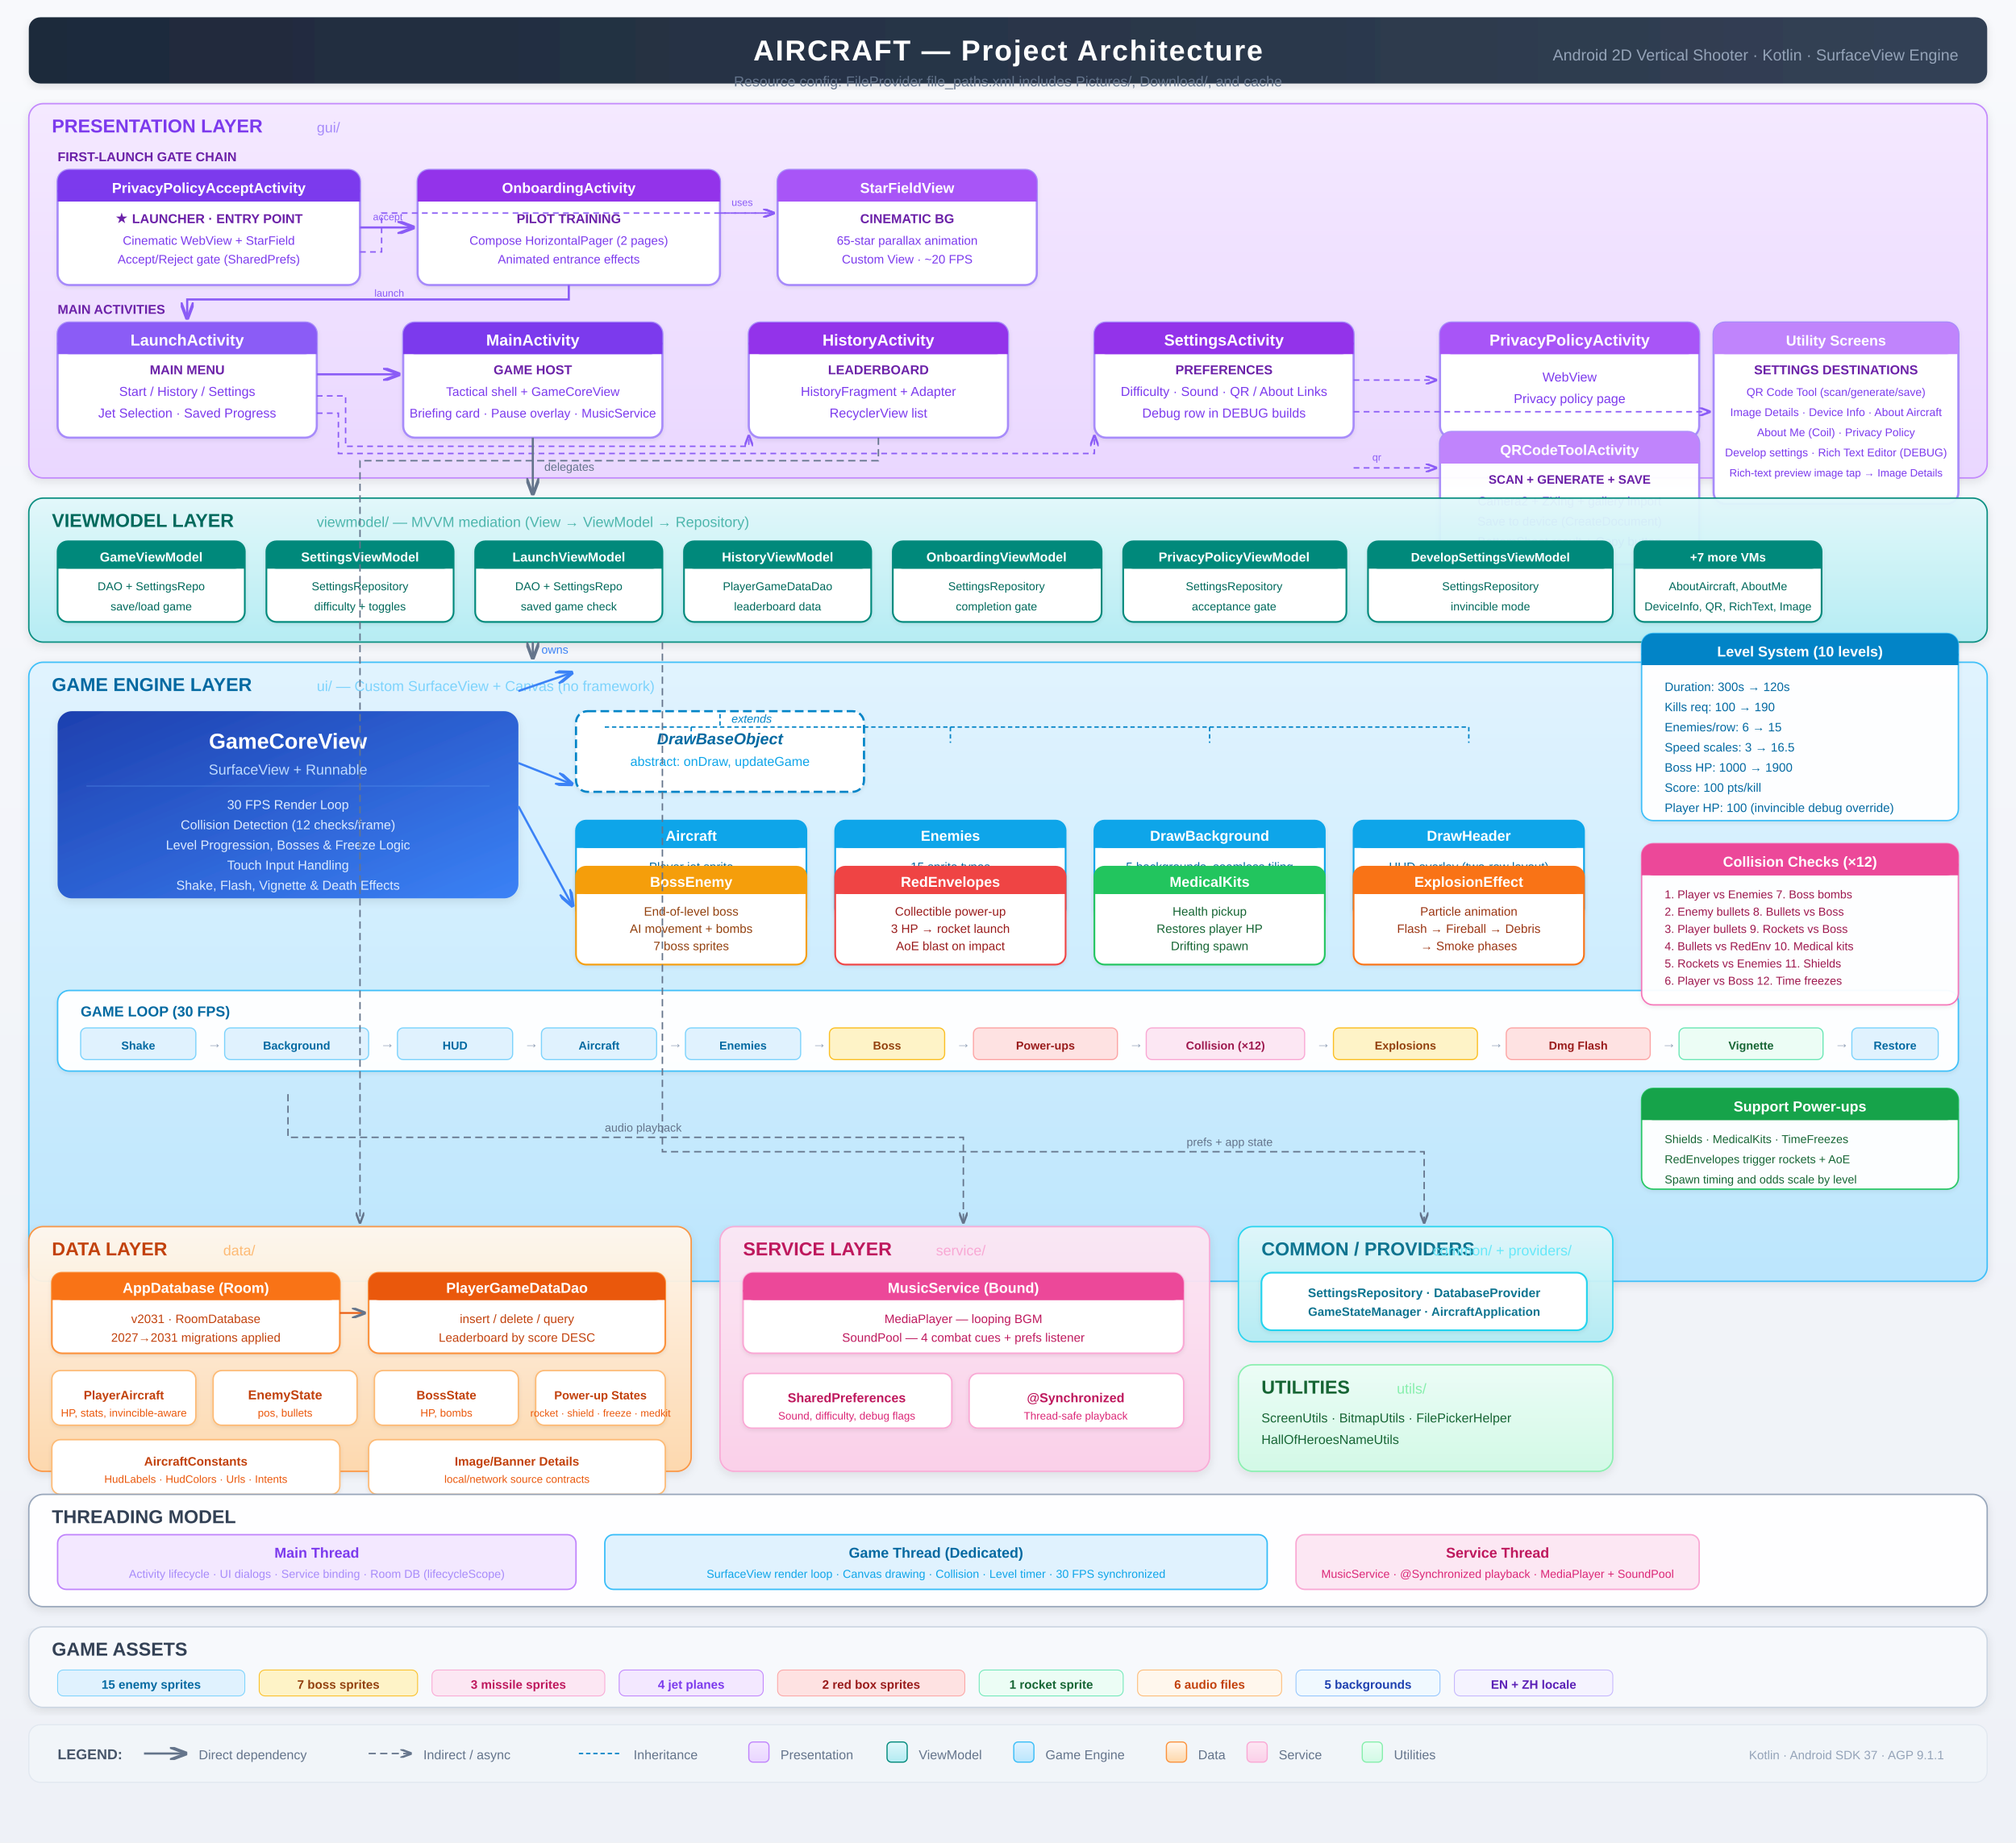
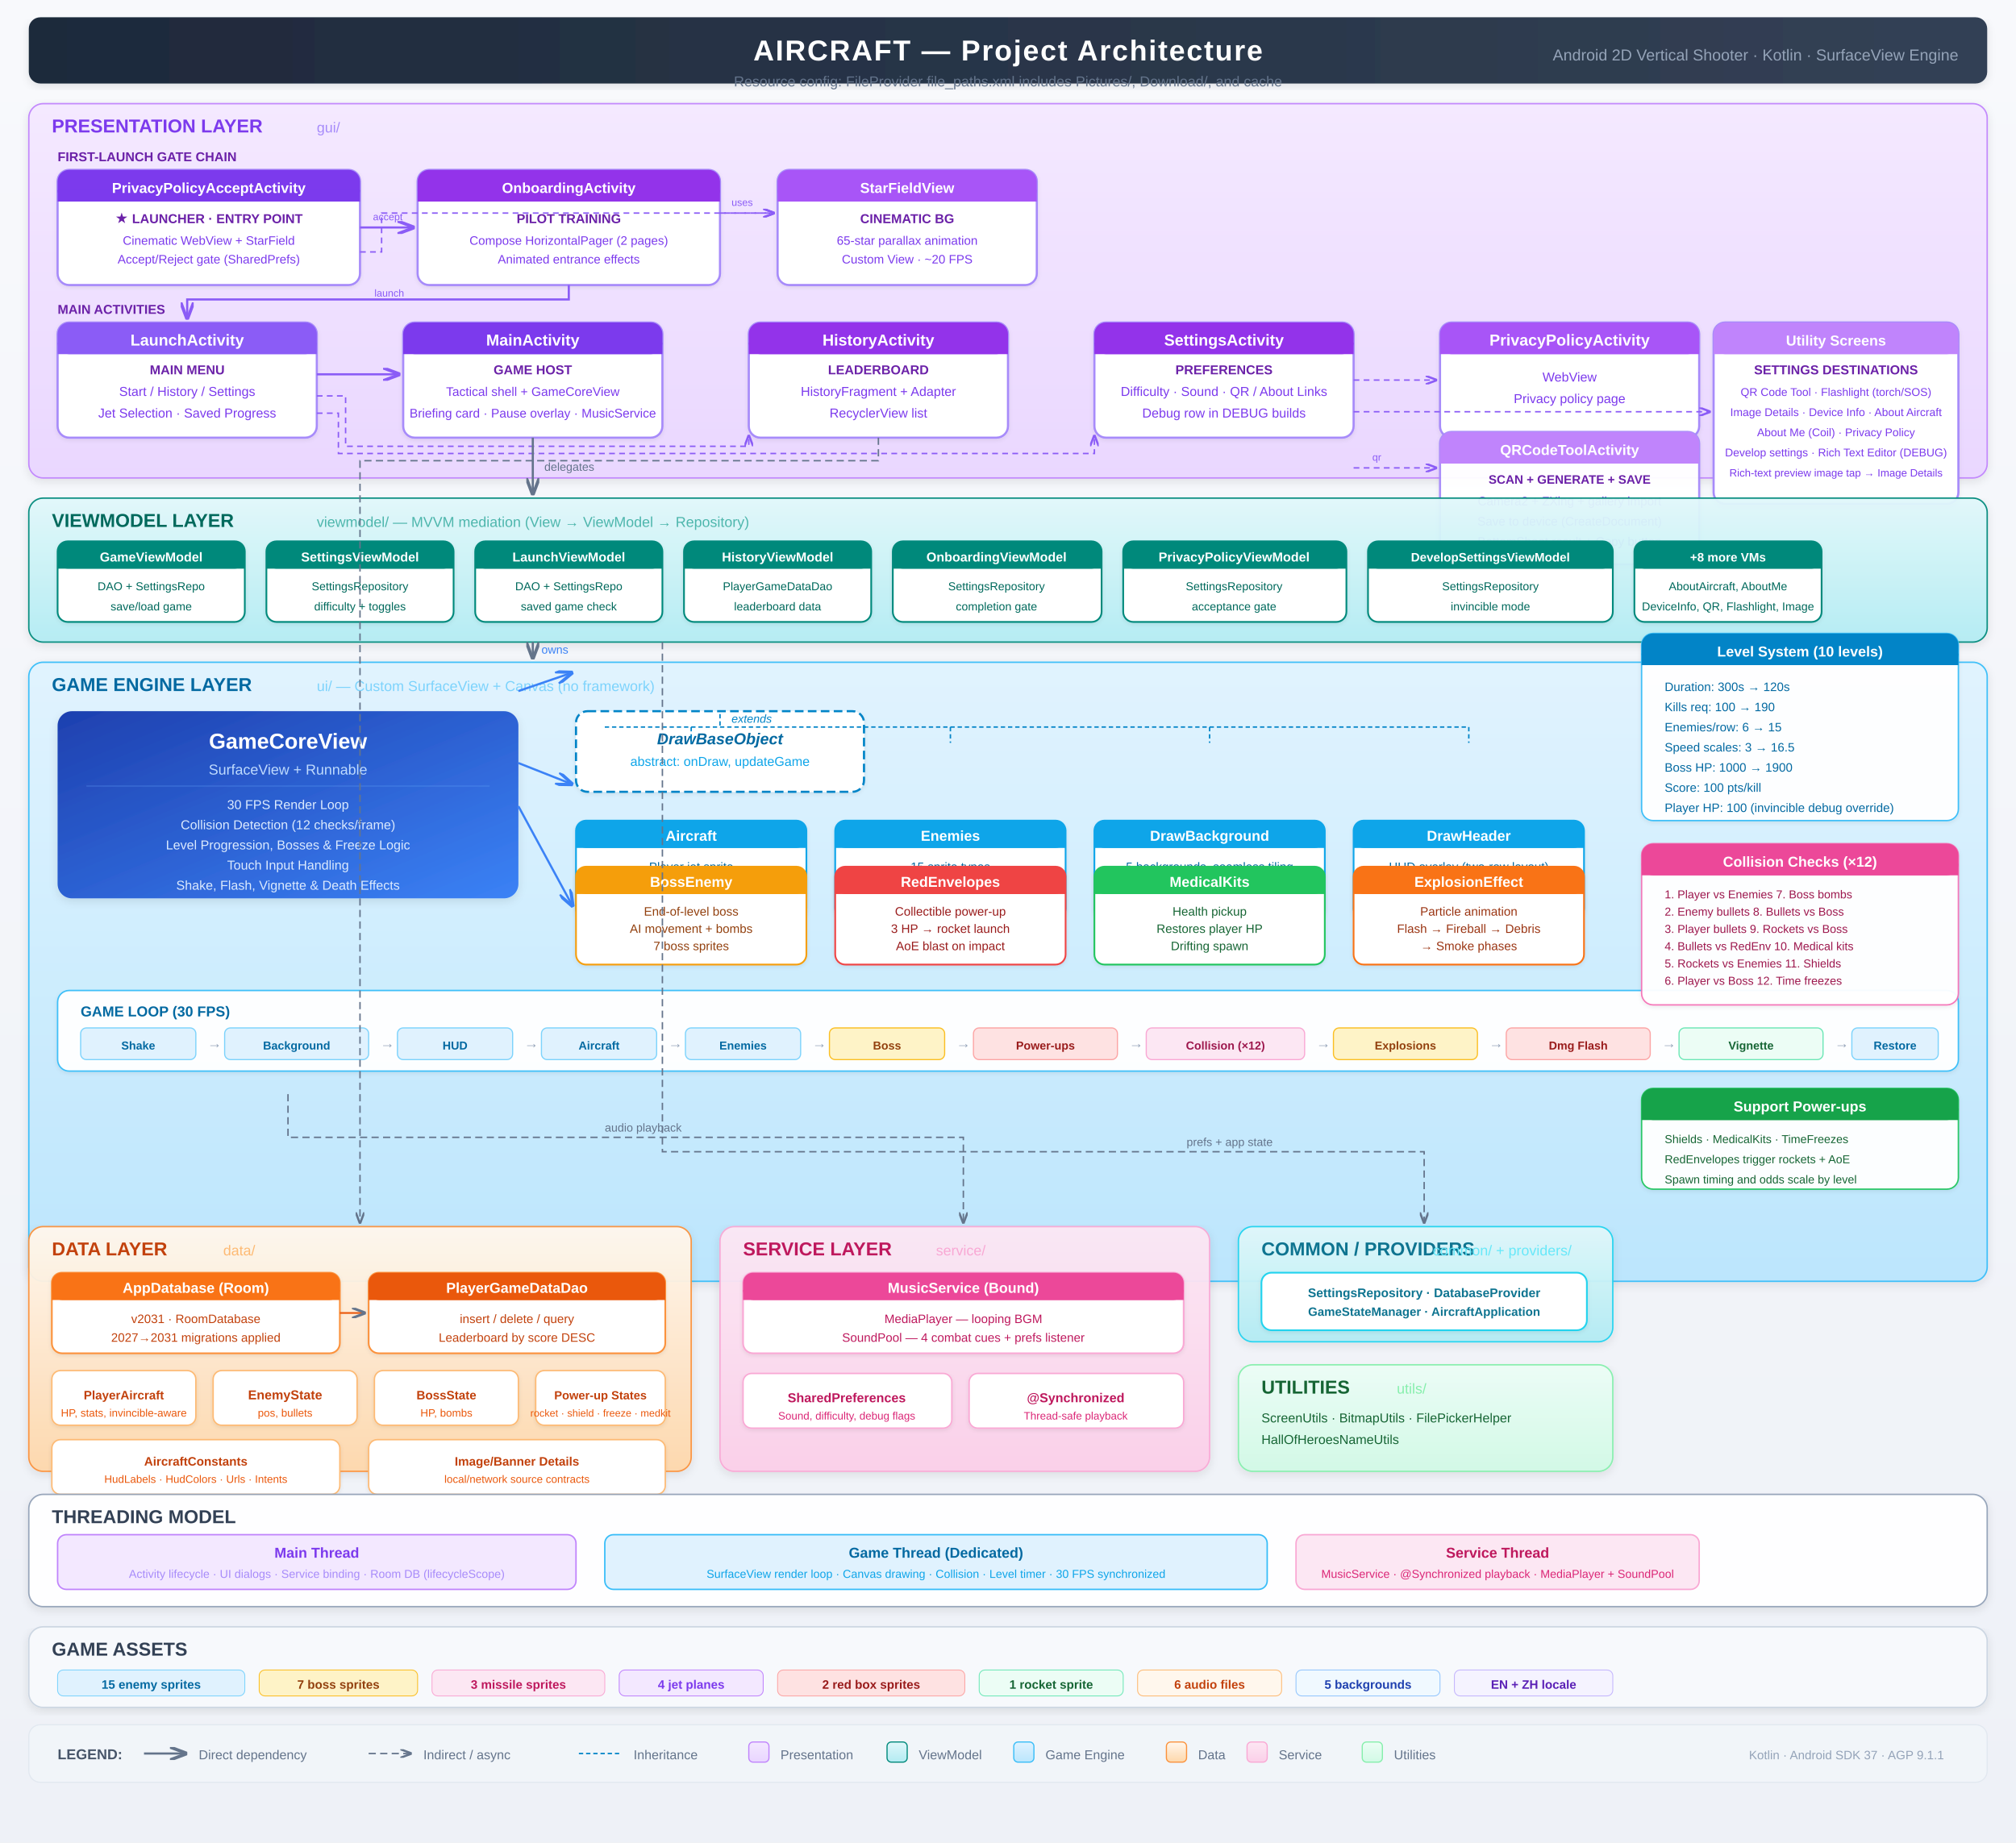
<svg xmlns="http://www.w3.org/2000/svg" width="1400" height="1280" viewBox="0 0 1400 1280" font-family="'Segoe UI', system-ui, -apple-system, Arial, sans-serif">
  <defs>
    <linearGradient id="bg" x1="0%" y1="0%" x2="0%" y2="100%">
      <stop offset="0%" style="stop-color:#f8f9fc" />
      <stop offset="100%" style="stop-color:#eef1f7" />
    </linearGradient>
    <linearGradient id="g-pres" x1="0%" y1="0%" x2="0%" y2="100%">
      <stop offset="0%" style="stop-color:#f3e8ff" />
      <stop offset="100%" style="stop-color:#e9d5ff" />
    </linearGradient>
    <linearGradient id="g-engine" x1="0%" y1="0%" x2="0%" y2="100%">
      <stop offset="0%" style="stop-color:#e0f2fe" />
      <stop offset="100%" style="stop-color:#bae6fd" />
    </linearGradient>
    <linearGradient id="g-data" x1="0%" y1="0%" x2="0%" y2="100%">
      <stop offset="0%" style="stop-color:#fff7ed" />
      <stop offset="100%" style="stop-color:#fed7aa" />
    </linearGradient>
    <linearGradient id="g-svc" x1="0%" y1="0%" x2="0%" y2="100%">
      <stop offset="0%" style="stop-color:#fce7f3" />
      <stop offset="100%" style="stop-color:#fbcfe8" />
    </linearGradient>
    <linearGradient id="g-vm" x1="0%" y1="0%" x2="0%" y2="100%">
      <stop offset="0%" style="stop-color:#e0f7fa" />
      <stop offset="100%" style="stop-color:#b2ebf2" />
    </linearGradient>
    <linearGradient id="g-util" x1="0%" y1="0%" x2="0%" y2="100%">
      <stop offset="0%" style="stop-color:#ecfdf5" />
      <stop offset="100%" style="stop-color:#d1fae5" />
    </linearGradient>
    <linearGradient id="g-core" x1="0%" y1="0%" x2="100%" y2="100%">
      <stop offset="0%" style="stop-color:#1e40af" />
      <stop offset="100%" style="stop-color:#3b82f6" />
    </linearGradient>
    <linearGradient id="g-title" x1="0%" y1="0%" x2="100%" y2="0%">
      <stop offset="0%" style="stop-color:#1e293b" />
      <stop offset="100%" style="stop-color:#334155" />
    </linearGradient>
    <filter id="shadow" x="-2%" y="-2%" width="106%" height="112%">
      <feDropShadow dx="0" dy="2" stdDeviation="3" flood-opacity="0.10" />
    </filter>
    <filter id="shadow-sm" x="-2%" y="-2%" width="106%" height="112%">
      <feDropShadow dx="0" dy="1" stdDeviation="1.5" flood-opacity="0.08" />
    </filter>
    <marker id="arr" markerWidth="8" markerHeight="6" refX="8" refY="3" orient="auto">
      <path d="M0,0 L8,3 L0,6" fill="none" stroke="#64748b" stroke-width="1.5" />
    </marker>
    <marker id="arr-blue" markerWidth="8" markerHeight="6" refX="8" refY="3" orient="auto">
      <path d="M0,0 L8,3 L0,6" fill="none" stroke="#3b82f6" stroke-width="1.5" />
    </marker>
    <marker id="arr-purple" markerWidth="8" markerHeight="6" refX="8" refY="3" orient="auto">
      <path d="M0,0 L8,3 L0,6" fill="none" stroke="#8b5cf6" stroke-width="1.5" />
    </marker>
  </defs>
  <rect width="1400" height="1280" fill="url(#bg)" rx="0" />
  <rect x="20" y="12" width="1360" height="46" rx="8" fill="url(#g-title)" filter="url(#shadow)" />
  <text x="700" y="42" text-anchor="middle" fill="#ffffff" font-size="20" font-weight="700" letter-spacing="1">AIRCRAFT — Project Architecture</text>
  <text x="1360" y="42" text-anchor="end" fill="#94a3b8" font-size="11">Android 2D Vertical Shooter · Kotlin · SurfaceView Engine</text>
  <text x="700" y="60" text-anchor="middle" fill="#64748b" font-size="10">Resource config: FileProvider file_paths.xml includes Pictures/, Download/, and cache</text>
  <rect x="20" y="72" width="1360" height="260" rx="10" fill="url(#g-pres)" stroke="#c084fc" stroke-width="1" filter="url(#shadow)" opacity="0.95" />
  <text x="36" y="92" fill="#7c3aed" font-size="13" font-weight="700">PRESENTATION LAYER</text>
  <text x="220" y="92" fill="#a78bfa" font-size="10">gui/</text>
  <text x="40" y="112" fill="#6b21a8" font-size="9" font-weight="600">FIRST-LAUNCH GATE CHAIN</text>
  <rect x="40" y="118" width="210" height="80" rx="8" fill="#ffffff" stroke="#a78bfa" stroke-width="1.5" filter="url(#shadow-sm)" />
  <rect x="40" y="118" width="210" height="22" rx="8" fill="#7c3aed" />
  <rect x="40" y="132" width="210" height="8" fill="#7c3aed" />
  <text x="145" y="134" text-anchor="middle" fill="#ffffff" font-size="10" font-weight="600">PrivacyPolicyAcceptActivity</text>
  <text x="145" y="155" text-anchor="middle" fill="#6b21a8" font-size="9" font-weight="600">★ LAUNCHER · ENTRY POINT</text>
  <text x="145" y="170" text-anchor="middle" fill="#7c3aed" font-size="8.5">Cinematic WebView + StarField</text>
  <text x="145" y="183" text-anchor="middle" fill="#7c3aed" font-size="8.5">Accept/Reject gate (SharedPrefs)</text>
  <rect x="290" y="118" width="210" height="80" rx="8" fill="#ffffff" stroke="#a78bfa" stroke-width="1.5" filter="url(#shadow-sm)" />
  <rect x="290" y="118" width="210" height="22" rx="8" fill="#9333ea" />
  <rect x="290" y="132" width="210" height="8" fill="#9333ea" />
  <text x="395" y="134" text-anchor="middle" fill="#ffffff" font-size="10" font-weight="600">OnboardingActivity</text>
  <text x="395" y="155" text-anchor="middle" fill="#6b21a8" font-size="9" font-weight="600">PILOT TRAINING</text>
  <text x="395" y="170" text-anchor="middle" fill="#7c3aed" font-size="8.5">Compose HorizontalPager (2 pages)</text>
  <text x="395" y="183" text-anchor="middle" fill="#7c3aed" font-size="8.5">Animated entrance effects</text>
  <rect x="540" y="118" width="180" height="80" rx="8" fill="#ffffff" stroke="#a78bfa" stroke-width="1.5" filter="url(#shadow-sm)" />
  <rect x="540" y="118" width="180" height="22" rx="8" fill="#a855f7" />
  <rect x="540" y="132" width="180" height="8" fill="#a855f7" />
  <text x="630" y="134" text-anchor="middle" fill="#ffffff" font-size="10" font-weight="600">StarFieldView</text>
  <text x="630" y="155" text-anchor="middle" fill="#6b21a8" font-size="9" font-weight="600">CINEMATIC BG</text>
  <text x="630" y="170" text-anchor="middle" fill="#7c3aed" font-size="8.5">65-star parallax animation</text>
  <text x="630" y="183" text-anchor="middle" fill="#7c3aed" font-size="8.5">Custom View · ~20 FPS</text>
  <line x1="250" y1="158" x2="288" y2="158" stroke="#8b5cf6" stroke-width="1.5" marker-end="url(#arr-purple)" />
  <text x="259" y="153" fill="#8b5cf6" font-size="7">accept</text>
  <path d="M250,175 L265,175 L265,148 L538,148" stroke="#8b5cf6" stroke-width="1" stroke-dasharray="4,3" fill="none" marker-end="url(#arr-purple)" />
  <line x1="500" y1="148" x2="538" y2="148" stroke="#8b5cf6" stroke-width="1" stroke-dasharray="4,3" marker-end="url(#arr-purple)" />
  <text x="508" y="143" fill="#8b5cf6" font-size="7">uses</text>
  <text x="40" y="218" fill="#6b21a8" font-size="9" font-weight="600">MAIN ACTIVITIES</text>
  <rect x="40" y="224" width="180" height="80" rx="8" fill="#ffffff" stroke="#a78bfa" stroke-width="1.5" filter="url(#shadow-sm)" />
  <rect x="40" y="224" width="180" height="22" rx="8" fill="#8b5cf6" />
  <rect x="40" y="238" width="180" height="8" fill="#8b5cf6" />
  <text x="130" y="240" text-anchor="middle" fill="#ffffff" font-size="11" font-weight="600">LaunchActivity</text>
  <text x="130" y="260" text-anchor="middle" fill="#6b21a8" font-size="9" font-weight="600">MAIN MENU</text>
  <text x="130" y="275" text-anchor="middle" fill="#7c3aed" font-size="9">Start / History / Settings</text>
  <text x="130" y="290" text-anchor="middle" fill="#7c3aed" font-size="9">Jet Selection · Saved Progress</text>
  <rect x="280" y="224" width="180" height="80" rx="8" fill="#ffffff" stroke="#a78bfa" stroke-width="1.5" filter="url(#shadow-sm)" />
  <rect x="280" y="224" width="180" height="22" rx="8" fill="#7c3aed" />
  <rect x="280" y="238" width="180" height="8" fill="#7c3aed" />
  <text x="370" y="240" text-anchor="middle" fill="#ffffff" font-size="11" font-weight="600">MainActivity</text>
  <text x="370" y="260" text-anchor="middle" fill="#6b21a8" font-size="9" font-weight="600">GAME HOST</text>
  <text x="370" y="275" text-anchor="middle" fill="#7c3aed" font-size="8.7">Tactical shell + GameCoreView</text>
  <text x="370" y="290" text-anchor="middle" fill="#7c3aed" font-size="8.7">Briefing card · Pause overlay · MusicService</text>
  <rect x="520" y="224" width="180" height="80" rx="8" fill="#ffffff" stroke="#a78bfa" stroke-width="1.5" filter="url(#shadow-sm)" />
  <rect x="520" y="224" width="180" height="22" rx="8" fill="#9333ea" />
  <rect x="520" y="238" width="180" height="8" fill="#9333ea" />
  <text x="610" y="240" text-anchor="middle" fill="#ffffff" font-size="11" font-weight="600">HistoryActivity</text>
  <text x="610" y="260" text-anchor="middle" fill="#6b21a8" font-size="9" font-weight="600">LEADERBOARD</text>
  <text x="610" y="275" text-anchor="middle" fill="#7c3aed" font-size="9">HistoryFragment + Adapter</text>
  <text x="610" y="290" text-anchor="middle" fill="#7c3aed" font-size="9">RecyclerView list</text>
  <rect x="760" y="224" width="180" height="80" rx="8" fill="#ffffff" stroke="#a78bfa" stroke-width="1.5" filter="url(#shadow-sm)" />
  <rect x="760" y="224" width="180" height="22" rx="8" fill="#9333ea" />
  <rect x="760" y="238" width="180" height="8" fill="#9333ea" />
  <text x="850" y="240" text-anchor="middle" fill="#ffffff" font-size="11" font-weight="600">SettingsActivity</text>
  <text x="850" y="260" text-anchor="middle" fill="#6b21a8" font-size="9" font-weight="600">PREFERENCES</text>
  <text x="850" y="275" text-anchor="middle" fill="#7c3aed" font-size="9">Difficulty · Sound · QR / About Links</text>
  <text x="850" y="290" text-anchor="middle" fill="#7c3aed" font-size="9">Debug row in DEBUG builds</text>
  <rect x="1000" y="224" width="180" height="80" rx="8" fill="#ffffff" stroke="#a78bfa" stroke-width="1.5" filter="url(#shadow-sm)" />
  <rect x="1000" y="224" width="180" height="22" rx="8" fill="#a855f7" />
  <rect x="1000" y="238" width="180" height="8" fill="#a855f7" />
  <text x="1090" y="240" text-anchor="middle" fill="#ffffff" font-size="11" font-weight="600">PrivacyPolicyActivity</text>
  <text x="1090" y="265" text-anchor="middle" fill="#7c3aed" font-size="9">WebView</text>
  <text x="1090" y="280" text-anchor="middle" fill="#7c3aed" font-size="9">Privacy policy page</text>
  <rect x="1000" y="300" width="180" height="92" rx="8" fill="#ffffff" stroke="#a78bfa" stroke-width="1.5" filter="url(#shadow-sm)" opacity="0.95" />
  <rect x="1000" y="300" width="180" height="22" rx="8" fill="#c084fc" />
  <rect x="1000" y="314" width="180" height="8" fill="#c084fc" />
  <text x="1090" y="316" text-anchor="middle" fill="#ffffff" font-size="10" font-weight="600">QRCodeToolActivity</text>
  <text x="1090" y="336" text-anchor="middle" fill="#6b21a8" font-size="8.5" font-weight="600">SCAN + GENERATE + SAVE</text>
  <text x="1090" y="351" text-anchor="middle" fill="#7c3aed" font-size="8.5">Camera2 + ZXing + gallery import</text>
  <text x="1090" y="365" text-anchor="middle" fill="#7c3aed" font-size="8.5">Save to device (CreateDocument)</text>
  <text x="1090" y="379" text-anchor="middle" fill="#7c3aed" font-size="8.5">BottomSheet result + Copy button</text>
  <rect x="1190" y="224" width="170" height="126" rx="8" fill="#ffffff" stroke="#a78bfa" stroke-width="1.5" filter="url(#shadow-sm)" />
  <rect x="1190" y="224" width="170" height="22" rx="8" fill="#c084fc" />
  <rect x="1190" y="238" width="170" height="8" fill="#c084fc" />
  <text x="1275" y="240" text-anchor="middle" fill="#ffffff" font-size="10" font-weight="600">Utility Screens</text>
  <text x="1275" y="260" text-anchor="middle" fill="#6b21a8" font-size="9" font-weight="600">SETTINGS DESTINATIONS</text>
-   <text x="1275" y="275" text-anchor="middle" fill="#7c3aed" font-size="7.8">QR Code Tool (scan/generate/save)</text>
+   <text x="1275" y="275" text-anchor="middle" fill="#7c3aed" font-size="7.8">QR Code Tool · Flashlight (torch/SOS)</text>
  <text x="1275" y="289" text-anchor="middle" fill="#7c3aed" font-size="7.8">Image Details · Device Info · About Aircraft</text>
  <text x="1275" y="303" text-anchor="middle" fill="#7c3aed" font-size="7.8">About Me (Coil) · Privacy Policy</text>
  <text x="1275" y="317" text-anchor="middle" fill="#7c3aed" font-size="7.8">Develop settings · Rich Text Editor (DEBUG)</text>
  <text x="1275" y="331" text-anchor="middle" fill="#7c3aed" font-size="7.4">Rich-text preview image tap → Image Details</text>
  <path d="M395,198 L395,208 L130,208 L130,222" stroke="#8b5cf6" stroke-width="1.5" fill="none" marker-end="url(#arr-purple)" />
  <text x="260" y="206" fill="#8b5cf6" font-size="7">launch</text>
  <line x1="220" y1="260" x2="278" y2="260" stroke="#8b5cf6" stroke-width="1.5" marker-end="url(#arr-purple)" />
  <path d="M220,275 L240,275 L240,310 L520,310 L520,302" stroke="#8b5cf6" stroke-width="1" stroke-dasharray="4,3" fill="none" marker-end="url(#arr-purple)" />
  <path d="M220,287 L235,287 L235,315 L760,315 L760,302" stroke="#8b5cf6" stroke-width="1" stroke-dasharray="4,3" fill="none" marker-end="url(#arr-purple)" />
  <line x1="940" y1="264" x2="998" y2="264" stroke="#8b5cf6" stroke-width="1" stroke-dasharray="4,3" marker-end="url(#arr-purple)" />
  <line x1="940" y1="325" x2="998" y2="325" stroke="#8b5cf6" stroke-width="1" stroke-dasharray="4,3" marker-end="url(#arr-purple)" />
  <line x1="940" y1="286" x2="1188" y2="286" stroke="#8b5cf6" stroke-width="1" stroke-dasharray="4,3" marker-end="url(#arr-purple)" />
  <text x="953" y="320" fill="#8b5cf6" font-size="7">qr</text>
  <rect x="20" y="346" width="1360" height="100" rx="10" fill="url(#g-vm)" stroke="#00897b" stroke-width="1" filter="url(#shadow)" opacity="0.95" />
  <text x="36" y="366" fill="#00695c" font-size="13" font-weight="700">VIEWMODEL LAYER</text>
  <text x="220" y="366" fill="#4db6ac" font-size="10">viewmodel/ — MVVM mediation (View → ViewModel → Repository)</text>
  <rect x="40" y="376" width="130" height="56" rx="7" fill="#ffffff" stroke="#00897b" stroke-width="1.2" filter="url(#shadow-sm)" />
  <rect x="40" y="376" width="130" height="19" rx="7" fill="#00897b" />
  <rect x="40" y="388" width="130" height="7" fill="#00897b" />
  <text x="105" y="390" text-anchor="middle" fill="#ffffff" font-size="9" font-weight="600">GameViewModel</text>
  <text x="105" y="410" text-anchor="middle" fill="#00695c" font-size="8">DAO + SettingsRepo</text>
  <text x="105" y="424" text-anchor="middle" fill="#00695c" font-size="8">save/load game</text>
  <rect x="185" y="376" width="130" height="56" rx="7" fill="#ffffff" stroke="#00897b" stroke-width="1.2" filter="url(#shadow-sm)" />
  <rect x="185" y="376" width="130" height="19" rx="7" fill="#00897b" />
  <rect x="185" y="388" width="130" height="7" fill="#00897b" />
  <text x="250" y="390" text-anchor="middle" fill="#ffffff" font-size="9" font-weight="600">SettingsViewModel</text>
  <text x="250" y="410" text-anchor="middle" fill="#00695c" font-size="8">SettingsRepository</text>
  <text x="250" y="424" text-anchor="middle" fill="#00695c" font-size="8">difficulty + toggles</text>
  <rect x="330" y="376" width="130" height="56" rx="7" fill="#ffffff" stroke="#00897b" stroke-width="1.2" filter="url(#shadow-sm)" />
  <rect x="330" y="376" width="130" height="19" rx="7" fill="#00897b" />
  <rect x="330" y="388" width="130" height="7" fill="#00897b" />
  <text x="395" y="390" text-anchor="middle" fill="#ffffff" font-size="9" font-weight="600">LaunchViewModel</text>
  <text x="395" y="410" text-anchor="middle" fill="#00695c" font-size="8">DAO + SettingsRepo</text>
  <text x="395" y="424" text-anchor="middle" fill="#00695c" font-size="8">saved game check</text>
  <rect x="475" y="376" width="130" height="56" rx="7" fill="#ffffff" stroke="#00897b" stroke-width="1.2" filter="url(#shadow-sm)" />
  <rect x="475" y="376" width="130" height="19" rx="7" fill="#00897b" />
  <rect x="475" y="388" width="130" height="7" fill="#00897b" />
  <text x="540" y="390" text-anchor="middle" fill="#ffffff" font-size="9" font-weight="600">HistoryViewModel</text>
  <text x="540" y="410" text-anchor="middle" fill="#00695c" font-size="8">PlayerGameDataDao</text>
  <text x="540" y="424" text-anchor="middle" fill="#00695c" font-size="8">leaderboard data</text>
  <rect x="620" y="376" width="145" height="56" rx="7" fill="#ffffff" stroke="#00897b" stroke-width="1.2" filter="url(#shadow-sm)" />
  <rect x="620" y="376" width="145" height="19" rx="7" fill="#00897b" />
  <rect x="620" y="388" width="145" height="7" fill="#00897b" />
  <text x="692" y="390" text-anchor="middle" fill="#ffffff" font-size="9" font-weight="600">OnboardingViewModel</text>
  <text x="692" y="410" text-anchor="middle" fill="#00695c" font-size="8">SettingsRepository</text>
  <text x="692" y="424" text-anchor="middle" fill="#00695c" font-size="8">completion gate</text>
  <rect x="780" y="376" width="155" height="56" rx="7" fill="#ffffff" stroke="#00897b" stroke-width="1.2" filter="url(#shadow-sm)" />
  <rect x="780" y="376" width="155" height="19" rx="7" fill="#00897b" />
  <rect x="780" y="388" width="155" height="7" fill="#00897b" />
  <text x="857" y="390" text-anchor="middle" fill="#ffffff" font-size="9" font-weight="600">PrivacyPolicyViewModel</text>
  <text x="857" y="410" text-anchor="middle" fill="#00695c" font-size="8">SettingsRepository</text>
  <text x="857" y="424" text-anchor="middle" fill="#00695c" font-size="8">acceptance gate</text>
  <rect x="950" y="376" width="170" height="56" rx="7" fill="#ffffff" stroke="#00897b" stroke-width="1.2" filter="url(#shadow-sm)" />
  <rect x="950" y="376" width="170" height="19" rx="7" fill="#00897b" />
  <rect x="950" y="388" width="170" height="7" fill="#00897b" />
  <text x="1035" y="390" text-anchor="middle" fill="#ffffff" font-size="8.5" font-weight="600">DevelopSettingsViewModel</text>
  <text x="1035" y="410" text-anchor="middle" fill="#00695c" font-size="8">SettingsRepository</text>
  <text x="1035" y="424" text-anchor="middle" fill="#00695c" font-size="8">invincible mode</text>
  <rect x="1135" y="376" width="130" height="56" rx="7" fill="#ffffff" stroke="#00897b" stroke-width="1.2" filter="url(#shadow-sm)" />
  <rect x="1135" y="376" width="130" height="19" rx="7" fill="#00897b" />
  <rect x="1135" y="388" width="130" height="7" fill="#00897b" />
-   <text x="1200" y="390" text-anchor="middle" fill="#ffffff" font-size="8.5" font-weight="600">+7 more VMs</text>
+   <text x="1200" y="390" text-anchor="middle" fill="#ffffff" font-size="8.5" font-weight="600">+8 more VMs</text>
  <text x="1200" y="410" text-anchor="middle" fill="#00695c" font-size="8">AboutAircraft, AboutMe</text>
-   <text x="1200" y="424" text-anchor="middle" fill="#00695c" font-size="8">DeviceInfo, QR, RichText, Image</text>
+   <text x="1200" y="424" text-anchor="middle" fill="#00695c" font-size="8">DeviceInfo, QR, Flashlight, Image</text>
  <rect x="20" y="460" width="1360" height="430" rx="10" fill="url(#g-engine)" stroke="#38bdf8" stroke-width="1" filter="url(#shadow)" opacity="0.95" />
  <text x="36" y="480" fill="#0369a1" font-size="13" font-weight="700">GAME ENGINE LAYER</text>
  <text x="220" y="480" fill="#7dd3fc" font-size="10">ui/ — Custom SurfaceView + Canvas (no framework)</text>
  <rect x="40" y="494" width="320" height="130" rx="10" fill="url(#g-core)" filter="url(#shadow)" />
  <text x="200" y="520" text-anchor="middle" fill="#ffffff" font-size="15" font-weight="700">GameCoreView</text>
  <text x="200" y="538" text-anchor="middle" fill="#bfdbfe" font-size="10">SurfaceView + Runnable</text>
  <line x1="60" y1="546" x2="340" y2="546" stroke="#60a5fa" stroke-width="0.5" opacity="0.5" />
  <text x="200" y="562" text-anchor="middle" fill="#dbeafe" font-size="9">30 FPS Render Loop</text>
  <text x="200" y="576" text-anchor="middle" fill="#dbeafe" font-size="9">Collision Detection (12 checks/frame)</text>
  <text x="200" y="590" text-anchor="middle" fill="#dbeafe" font-size="9">Level Progression, Bosses &amp; Freeze Logic</text>
  <text x="200" y="604" text-anchor="middle" fill="#dbeafe" font-size="9">Touch Input Handling</text>
  <text x="200" y="618" text-anchor="middle" fill="#dbeafe" font-size="9">Shake, Flash, Vignette &amp; Death Effects</text>
  <rect x="400" y="494" width="200" height="56" rx="8" fill="#ffffff" stroke="#0284c7" stroke-width="1.5" stroke-dasharray="6,3" filter="url(#shadow-sm)" />
  <text x="500" y="517" text-anchor="middle" fill="#0369a1" font-size="11" font-weight="600" font-style="italic">DrawBaseObject</text>
  <text x="500" y="532" text-anchor="middle" fill="#0ea5e9" font-size="9">abstract: onDraw, updateGame</text>
  <rect x="400" y="570" width="160" height="68" rx="7" fill="#ffffff" stroke="#0ea5e9" stroke-width="1.2" filter="url(#shadow-sm)" />
  <rect x="400" y="570" width="160" height="19" rx="7" fill="#0ea5e9" />
  <rect x="400" y="582" width="160" height="7" fill="#0ea5e9" />
  <text x="480" y="584" text-anchor="middle" fill="#ffffff" font-size="10" font-weight="600">Aircraft</text>
  <text x="480" y="605" text-anchor="middle" fill="#0369a1" font-size="8.5">Player jet sprite</text>
  <text x="480" y="617" text-anchor="middle" fill="#0369a1" font-size="8.5">Auto-fire bullets (4 frames)</text>
  <text x="480" y="629" text-anchor="middle" fill="#0369a1" font-size="8.5">4 selectable jet planes</text>
  <rect x="580" y="570" width="160" height="68" rx="7" fill="#ffffff" stroke="#0ea5e9" stroke-width="1.2" filter="url(#shadow-sm)" />
  <rect x="580" y="570" width="160" height="19" rx="7" fill="#0ea5e9" />
  <rect x="580" y="582" width="160" height="7" fill="#0ea5e9" />
  <text x="660" y="584" text-anchor="middle" fill="#ffffff" font-size="10" font-weight="600">Enemies</text>
  <text x="660" y="605" text-anchor="middle" fill="#0369a1" font-size="8.5">15 sprite types</text>
  <text x="660" y="617" text-anchor="middle" fill="#0369a1" font-size="8.5">Row spawning + Y tracking</text>
  <text x="660" y="629" text-anchor="middle" fill="#0369a1" font-size="8.5">Red-tinted bullets</text>
  <rect x="760" y="570" width="160" height="68" rx="7" fill="#ffffff" stroke="#0ea5e9" stroke-width="1.2" filter="url(#shadow-sm)" />
  <rect x="760" y="570" width="160" height="19" rx="7" fill="#0ea5e9" />
  <rect x="760" y="582" width="160" height="7" fill="#0ea5e9" />
  <text x="840" y="584" text-anchor="middle" fill="#ffffff" font-size="10" font-weight="600">DrawBackground</text>
  <text x="840" y="605" text-anchor="middle" fill="#0369a1" font-size="8.5">5 backgrounds, seamless tiling</text>
  <text x="840" y="617" text-anchor="middle" fill="#0369a1" font-size="8.5">Randomized scrolling</text>
  <rect x="940" y="570" width="160" height="68" rx="7" fill="#ffffff" stroke="#0ea5e9" stroke-width="1.2" filter="url(#shadow-sm)" />
  <rect x="940" y="570" width="160" height="19" rx="7" fill="#0ea5e9" />
  <rect x="940" y="582" width="160" height="7" fill="#0ea5e9" />
  <text x="1020" y="584" text-anchor="middle" fill="#ffffff" font-size="10" font-weight="600">DrawHeader</text>
  <text x="1020" y="605" text-anchor="middle" fill="#0369a1" font-size="8.5">HUD overlay (two-row layout)</text>
  <text x="1020" y="617" text-anchor="middle" fill="#0369a1" font-size="8.2">Level / Hull / Timer / Score / Boss</text>
  <line x1="500" y1="496" x2="500" y2="505" stroke="#0284c7" stroke-width="1" stroke-dasharray="3,2" />
  <line x1="420" y1="505" x2="1020" y2="505" stroke="#0284c7" stroke-width="1" stroke-dasharray="3,2" />
  <line x1="480" y1="505" x2="480" y2="516" stroke="#0284c7" stroke-width="1" stroke-dasharray="3,2" />
  <line x1="660" y1="505" x2="660" y2="516" stroke="#0284c7" stroke-width="1" stroke-dasharray="3,2" />
  <line x1="840" y1="505" x2="840" y2="516" stroke="#0284c7" stroke-width="1" stroke-dasharray="3,2" />
  <line x1="1020" y1="505" x2="1020" y2="516" stroke="#0284c7" stroke-width="1" stroke-dasharray="3,2" />
  <text x="508" y="502" fill="#0284c7" font-size="8" font-style="italic">extends</text>
  <rect x="400" y="602" width="160" height="68" rx="7" fill="#ffffff" stroke="#f59e0b" stroke-width="1.2" filter="url(#shadow-sm)" />
  <rect x="400" y="602" width="160" height="19" rx="7" fill="#f59e0b" />
  <rect x="400" y="614" width="160" height="7" fill="#f59e0b" />
  <text x="480" y="616" text-anchor="middle" fill="#ffffff" font-size="10" font-weight="600">BossEnemy</text>
  <text x="480" y="636" text-anchor="middle" fill="#92400e" font-size="8.5">End-of-level boss</text>
  <text x="480" y="648" text-anchor="middle" fill="#92400e" font-size="8.5">AI movement + bombs</text>
  <text x="480" y="660" text-anchor="middle" fill="#92400e" font-size="8.5">7 boss sprites</text>
  <rect x="580" y="602" width="160" height="68" rx="7" fill="#ffffff" stroke="#ef4444" stroke-width="1.2" filter="url(#shadow-sm)" />
  <rect x="580" y="602" width="160" height="19" rx="7" fill="#ef4444" />
  <rect x="580" y="614" width="160" height="7" fill="#ef4444" />
  <text x="660" y="616" text-anchor="middle" fill="#ffffff" font-size="10" font-weight="600">RedEnvelopes</text>
  <text x="660" y="636" text-anchor="middle" fill="#991b1b" font-size="8.5">Collectible power-up</text>
  <text x="660" y="648" text-anchor="middle" fill="#991b1b" font-size="8.5">3 HP → rocket launch</text>
  <text x="660" y="660" text-anchor="middle" fill="#991b1b" font-size="8.5">AoE blast on impact</text>
  <rect x="760" y="602" width="160" height="68" rx="7" fill="#ffffff" stroke="#22c55e" stroke-width="1.2" filter="url(#shadow-sm)" />
  <rect x="760" y="602" width="160" height="19" rx="7" fill="#22c55e" />
  <rect x="760" y="614" width="160" height="7" fill="#22c55e" />
  <text x="840" y="616" text-anchor="middle" fill="#ffffff" font-size="10" font-weight="600">MedicalKits</text>
  <text x="840" y="636" text-anchor="middle" fill="#166534" font-size="8.5">Health pickup</text>
  <text x="840" y="648" text-anchor="middle" fill="#166534" font-size="8.5">Restores player HP</text>
  <text x="840" y="660" text-anchor="middle" fill="#166534" font-size="8.5">Drifting spawn</text>
  <rect x="940" y="602" width="160" height="68" rx="7" fill="#ffffff" stroke="#f97316" stroke-width="1.2" filter="url(#shadow-sm)" />
  <rect x="940" y="602" width="160" height="19" rx="7" fill="#f97316" />
  <rect x="940" y="614" width="160" height="7" fill="#f97316" />
  <text x="1020" y="616" text-anchor="middle" fill="#ffffff" font-size="10" font-weight="600">ExplosionEffect</text>
  <text x="1020" y="636" text-anchor="middle" fill="#9a3412" font-size="8.5">Particle animation</text>
  <text x="1020" y="648" text-anchor="middle" fill="#9a3412" font-size="8.5">Flash → Fireball → Debris</text>
  <text x="1020" y="660" text-anchor="middle" fill="#9a3412" font-size="8.5">→ Smoke phases</text>
  <line x1="360" y1="480" x2="398" y2="467" stroke="#3b82f6" stroke-width="1.5" marker-end="url(#arr-blue)" />
  <line x1="360" y1="530" x2="398" y2="545" stroke="#3b82f6" stroke-width="1.5" marker-end="url(#arr-blue)" />
  <line x1="360" y1="560" x2="398" y2="630" stroke="#3b82f6" stroke-width="1.5" marker-end="url(#arr-blue)" />
  <text x="376" y="454" fill="#3b82f6" font-size="8">owns</text>
  <rect x="40" y="688" width="1320" height="56" rx="8" fill="#ffffff" stroke="#38bdf8" stroke-width="1" filter="url(#shadow-sm)" opacity="0.95" />
  <text x="56" y="706" fill="#0369a1" font-size="10" font-weight="700">GAME LOOP (30 FPS)</text>
  <rect x="56" y="714" width="80" height="22" rx="4" fill="#e0f2fe" stroke="#7dd3fc" stroke-width="0.8" />
  <text x="96" y="729" text-anchor="middle" fill="#0369a1" font-size="8" font-weight="600">Shake</text>
  <text x="144" y="728" fill="#94a3b8" font-size="10">→</text>
  <rect x="156" y="714" width="100" height="22" rx="4" fill="#e0f2fe" stroke="#7dd3fc" stroke-width="0.8" />
  <text x="206" y="729" text-anchor="middle" fill="#0369a1" font-size="8" font-weight="600">Background</text>
  <text x="264" y="728" fill="#94a3b8" font-size="10">→</text>
  <rect x="276" y="714" width="80" height="22" rx="4" fill="#e0f2fe" stroke="#7dd3fc" stroke-width="0.8" />
  <text x="316" y="729" text-anchor="middle" fill="#0369a1" font-size="8" font-weight="600">HUD</text>
  <text x="364" y="728" fill="#94a3b8" font-size="10">→</text>
  <rect x="376" y="714" width="80" height="22" rx="4" fill="#e0f2fe" stroke="#7dd3fc" stroke-width="0.8" />
  <text x="416" y="729" text-anchor="middle" fill="#0369a1" font-size="8" font-weight="600">Aircraft</text>
  <text x="464" y="728" fill="#94a3b8" font-size="10">→</text>
  <rect x="476" y="714" width="80" height="22" rx="4" fill="#e0f2fe" stroke="#7dd3fc" stroke-width="0.8" />
  <text x="516" y="729" text-anchor="middle" fill="#0369a1" font-size="8" font-weight="600">Enemies</text>
  <text x="564" y="728" fill="#94a3b8" font-size="10">→</text>
  <rect x="576" y="714" width="80" height="22" rx="4" fill="#fef3c7" stroke="#fbbf24" stroke-width="0.8" />
  <text x="616" y="729" text-anchor="middle" fill="#92400e" font-size="8" font-weight="600">Boss</text>
  <text x="664" y="728" fill="#94a3b8" font-size="10">→</text>
  <rect x="676" y="714" width="100" height="22" rx="4" fill="#fee2e2" stroke="#fca5a5" stroke-width="0.8" />
  <text x="726" y="729" text-anchor="middle" fill="#991b1b" font-size="8" font-weight="600">Power-ups</text>
  <text x="784" y="728" fill="#94a3b8" font-size="10">→</text>
  <rect x="796" y="714" width="110" height="22" rx="4" fill="#fce7f3" stroke="#f9a8d4" stroke-width="0.8" />
  <text x="851" y="729" text-anchor="middle" fill="#9d174d" font-size="8" font-weight="600">Collision (×12)</text>
  <text x="914" y="728" fill="#94a3b8" font-size="10">→</text>
  <rect x="926" y="714" width="100" height="22" rx="4" fill="#fef3c7" stroke="#fbbf24" stroke-width="0.8" />
  <text x="976" y="729" text-anchor="middle" fill="#92400e" font-size="8" font-weight="600">Explosions</text>
  <text x="1034" y="728" fill="#94a3b8" font-size="10">→</text>
  <rect x="1046" y="714" width="100" height="22" rx="4" fill="#fee2e2" stroke="#fca5a5" stroke-width="0.8" />
  <text x="1096" y="729" text-anchor="middle" fill="#991b1b" font-size="8" font-weight="600">Dmg Flash</text>
  <text x="1154" y="728" fill="#94a3b8" font-size="10">→</text>
  <rect x="1166" y="714" width="100" height="22" rx="4" fill="#ecfdf5" stroke="#6ee7b7" stroke-width="0.8" />
  <text x="1216" y="729" text-anchor="middle" fill="#166534" font-size="8" font-weight="600">Vignette</text>
  <text x="1274" y="728" fill="#94a3b8" font-size="10">→</text>
  <rect x="1286" y="714" width="60" height="22" rx="4" fill="#e0f2fe" stroke="#7dd3fc" stroke-width="0.8" />
  <text x="1316" y="729" text-anchor="middle" fill="#0369a1" font-size="8" font-weight="600">Restore</text>
  <rect x="1140" y="440" width="220" height="130" rx="8" fill="#ffffff" stroke="#38bdf8" stroke-width="1" filter="url(#shadow-sm)" opacity="0.95" />
  <rect x="1140" y="440" width="220" height="22" rx="8" fill="#0284c7" />
  <rect x="1140" y="454" width="220" height="8" fill="#0284c7" />
  <text x="1250" y="456" text-anchor="middle" fill="#ffffff" font-size="10" font-weight="600">Level System (10 levels)</text>
  <text x="1156" y="480" fill="#0369a1" font-size="8.5">Duration: 300s → 120s</text>
  <text x="1156" y="494" fill="#0369a1" font-size="8.5">Kills req: 100 → 190</text>
  <text x="1156" y="508" fill="#0369a1" font-size="8.5">Enemies/row: 6 → 15</text>
  <text x="1156" y="522" fill="#0369a1" font-size="8.5">Speed scales: 3 → 16.5</text>
  <text x="1156" y="536" fill="#0369a1" font-size="8.5">Boss HP: 1000 → 1900</text>
  <text x="1156" y="550" fill="#0369a1" font-size="8.5">Score: 100 pts/kill</text>
  <text x="1156" y="564" fill="#0369a1" font-size="8.5">Player HP: 100 (invincible debug override)</text>
  <rect x="1140" y="586" width="220" height="112" rx="8" fill="#ffffff" stroke="#f472b6" stroke-width="1" filter="url(#shadow-sm)" opacity="0.95" />
  <rect x="1140" y="586" width="220" height="22" rx="8" fill="#ec4899" />
  <rect x="1140" y="600" width="220" height="8" fill="#ec4899" />
  <text x="1250" y="602" text-anchor="middle" fill="#ffffff" font-size="10" font-weight="600">Collision Checks (×12)</text>
  <text x="1156" y="624" fill="#9d174d" font-size="8">1. Player vs Enemies   7. Boss bombs</text>
  <text x="1156" y="636" fill="#9d174d" font-size="8">2. Enemy bullets       8. Bullets vs Boss</text>
  <text x="1156" y="648" fill="#9d174d" font-size="8">3. Player bullets      9. Rockets vs Boss</text>
  <text x="1156" y="660" fill="#9d174d" font-size="8">4. Bullets vs RedEnv  10. Medical kits</text>
  <text x="1156" y="672" fill="#9d174d" font-size="8">5. Rockets vs Enemies 11. Shields</text>
  <text x="1156" y="684" fill="#9d174d" font-size="8">6. Player vs Boss     12. Time freezes</text>
  <rect x="1140" y="756" width="220" height="70" rx="8" fill="#ffffff" stroke="#22c55e" stroke-width="1" filter="url(#shadow-sm)" opacity="0.95" />
  <rect x="1140" y="756" width="220" height="22" rx="8" fill="#16a34a" />
  <rect x="1140" y="770" width="220" height="8" fill="#16a34a" />
  <text x="1250" y="772" text-anchor="middle" fill="#ffffff" font-size="10" font-weight="600">Support Power-ups</text>
  <text x="1156" y="794" fill="#166534" font-size="8">Shields · MedicalKits · TimeFreezes</text>
  <text x="1156" y="808" fill="#166534" font-size="8">RedEnvelopes trigger rockets + AoE</text>
  <text x="1156" y="822" fill="#166534" font-size="8">Spawn timing and odds scale by level</text>
  <rect x="20" y="852" width="460" height="170" rx="10" fill="url(#g-data)" stroke="#fb923c" stroke-width="1" filter="url(#shadow)" opacity="0.95" />
  <text x="36" y="872" fill="#c2410c" font-size="13" font-weight="700">DATA LAYER</text>
  <text x="155" y="872" fill="#fdba74" font-size="10">data/</text>
  <rect x="36" y="884" width="200" height="56" rx="7" fill="#ffffff" stroke="#fb923c" stroke-width="1.2" filter="url(#shadow-sm)" />
  <rect x="36" y="884" width="200" height="19" rx="7" fill="#f97316" />
  <rect x="36" y="896" width="200" height="7" fill="#f97316" />
  <text x="136" y="898" text-anchor="middle" fill="#ffffff" font-size="10" font-weight="600">AppDatabase (Room)</text>
  <text x="136" y="919" text-anchor="middle" fill="#c2410c" font-size="8.5">v2031 · RoomDatabase</text>
  <text x="136" y="932" text-anchor="middle" fill="#c2410c" font-size="8.5">2027→2031 migrations applied</text>
  <rect x="256" y="884" width="206" height="56" rx="7" fill="#ffffff" stroke="#fb923c" stroke-width="1.2" filter="url(#shadow-sm)" />
  <rect x="256" y="884" width="206" height="19" rx="7" fill="#ea580c" />
  <rect x="256" y="896" width="206" height="7" fill="#ea580c" />
  <text x="359" y="898" text-anchor="middle" fill="#ffffff" font-size="10" font-weight="600">PlayerGameDataDao</text>
  <text x="359" y="919" text-anchor="middle" fill="#c2410c" font-size="8.5">insert / delete / query</text>
  <text x="359" y="932" text-anchor="middle" fill="#c2410c" font-size="8.5">Leaderboard by score DESC</text>
  <rect x="36" y="952" width="100" height="38" rx="6" fill="#ffffff" stroke="#fdba74" stroke-width="1" filter="url(#shadow-sm)" />
  <text x="86" y="972" text-anchor="middle" fill="#c2410c" font-size="8.5" font-weight="600">PlayerAircraft</text>
  <text x="86" y="984" text-anchor="middle" fill="#ea580c" font-size="7.5">HP, stats, invincible-aware</text>
  <rect x="148" y="952" width="100" height="38" rx="6" fill="#ffffff" stroke="#fdba74" stroke-width="1" filter="url(#shadow-sm)" />
  <text x="198" y="972" text-anchor="middle" fill="#c2410c" font-size="9" font-weight="600">EnemyState</text>
  <text x="198" y="984" text-anchor="middle" fill="#ea580c" font-size="7.5">pos, bullets</text>
  <rect x="260" y="952" width="100" height="38" rx="6" fill="#ffffff" stroke="#fdba74" stroke-width="1" filter="url(#shadow-sm)" />
  <text x="310" y="972" text-anchor="middle" fill="#c2410c" font-size="8.5" font-weight="600">BossState</text>
  <text x="310" y="984" text-anchor="middle" fill="#ea580c" font-size="7.5">HP, bombs</text>
  <rect x="372" y="952" width="90" height="38" rx="6" fill="#ffffff" stroke="#fdba74" stroke-width="1" filter="url(#shadow-sm)" />
  <text x="417" y="972" text-anchor="middle" fill="#c2410c" font-size="8.2" font-weight="600">Power-up States</text>
  <text x="417" y="984" text-anchor="middle" fill="#ea580c" font-size="7.1">rocket · shield · freeze · medkit</text>
  <rect x="36" y="1000" width="200" height="38" rx="6" fill="#ffffff" stroke="#fdba74" stroke-width="1" filter="url(#shadow-sm)" />
  <text x="136" y="1018" text-anchor="middle" fill="#c2410c" font-size="8.5" font-weight="600">AircraftConstants</text>
  <text x="136" y="1030" text-anchor="middle" fill="#ea580c" font-size="7.5">HudLabels · HudColors · Urls · Intents</text>
  <rect x="256" y="1000" width="206" height="38" rx="6" fill="#ffffff" stroke="#fdba74" stroke-width="1" filter="url(#shadow-sm)" />
  <text x="359" y="1018" text-anchor="middle" fill="#c2410c" font-size="8.5" font-weight="600">Image/Banner Details</text>
  <text x="359" y="1030" text-anchor="middle" fill="#ea580c" font-size="7.5">local/network source contracts</text>
  <line x1="236" y1="912" x2="254" y2="912" stroke="#ea580c" stroke-width="1.2" marker-end="url(#arr)" />
  <rect x="500" y="852" width="340" height="170" rx="10" fill="url(#g-svc)" stroke="#f9a8d4" stroke-width="1" filter="url(#shadow)" opacity="0.95" />
  <text x="516" y="872" fill="#be185d" font-size="13" font-weight="700">SERVICE LAYER</text>
  <text x="650" y="872" fill="#f9a8d4" font-size="10">service/</text>
  <rect x="516" y="884" width="306" height="56" rx="7" fill="#ffffff" stroke="#f9a8d4" stroke-width="1.2" filter="url(#shadow-sm)" />
  <rect x="516" y="884" width="306" height="19" rx="7" fill="#ec4899" />
  <rect x="516" y="896" width="306" height="7" fill="#ec4899" />
  <text x="669" y="898" text-anchor="middle" fill="#ffffff" font-size="10" font-weight="600">MusicService (Bound)</text>
  <text x="669" y="919" text-anchor="middle" fill="#be185d" font-size="8.5">MediaPlayer — looping BGM</text>
  <text x="669" y="932" text-anchor="middle" fill="#be185d" font-size="8.5">SoundPool — 4 combat cues + prefs listener</text>
  <rect x="516" y="954" width="145" height="38" rx="6" fill="#ffffff" stroke="#f9a8d4" stroke-width="1" filter="url(#shadow-sm)" />
  <text x="588" y="974" text-anchor="middle" fill="#be185d" font-size="9" font-weight="600">SharedPreferences</text>
  <text x="588" y="986" text-anchor="middle" fill="#db2777" font-size="7.5">Sound, difficulty, debug flags</text>
  <rect x="673" y="954" width="149" height="38" rx="6" fill="#ffffff" stroke="#f9a8d4" stroke-width="1" filter="url(#shadow-sm)" />
  <text x="747" y="974" text-anchor="middle" fill="#be185d" font-size="9" font-weight="600">@Synchronized</text>
  <text x="747" y="986" text-anchor="middle" fill="#db2777" font-size="7.5">Thread-safe playback</text>
  <rect x="860" y="852" width="260" height="80" rx="10" fill="url(#g-vm)" stroke="#22d3ee" stroke-width="1" filter="url(#shadow)" opacity="0.95" />
  <text x="876" y="872" fill="#0e7490" font-size="13" font-weight="700">COMMON / PROVIDERS</text>
  <text x="995" y="872" fill="#67e8f9" font-size="10">common/ + providers/</text>
  <rect x="876" y="884" width="226" height="40" rx="7" fill="#ffffff" stroke="#22d3ee" stroke-width="1.2" filter="url(#shadow-sm)" />
  <text x="989" y="901" text-anchor="middle" fill="#0e7490" font-size="8.7" font-weight="600">SettingsRepository · DatabaseProvider</text>
  <text x="989" y="914" text-anchor="middle" fill="#0e7490" font-size="8.4" font-weight="600">GameStateManager · AircraftApplication</text>
  <rect x="860" y="948" width="260" height="74" rx="10" fill="url(#g-util)" stroke="#86efac" stroke-width="1" filter="url(#shadow)" opacity="0.95" />
  <text x="876" y="968" fill="#166534" font-size="13" font-weight="700">UTILITIES</text>
  <text x="970" y="968" fill="#86efac" font-size="10">utils/</text>
  <text x="876" y="988" fill="#166534" font-size="9">ScreenUtils · BitmapUtils · FilePickerHelper</text>
  <text x="876" y="1003" fill="#166534" font-size="9">HallOfHeroesNameUtils</text>
  <rect x="20" y="1038" width="1360" height="78" rx="10" fill="#ffffff" stroke="#94a3b8" stroke-width="1" filter="url(#shadow)" opacity="0.95" />
  <text x="36" y="1058" fill="#334155" font-size="13" font-weight="700">THREADING MODEL</text>
  <rect x="40" y="1066" width="360" height="38" rx="6" fill="#f3e8ff" stroke="#c084fc" stroke-width="1" />
  <text x="220" y="1082" text-anchor="middle" fill="#7c3aed" font-size="10" font-weight="600">Main Thread</text>
  <text x="220" y="1096" text-anchor="middle" fill="#a78bfa" font-size="8">Activity lifecycle · UI dialogs · Service binding · Room DB (lifecycleScope)</text>
  <rect x="420" y="1066" width="460" height="38" rx="6" fill="#e0f2fe" stroke="#38bdf8" stroke-width="1" />
  <text x="650" y="1082" text-anchor="middle" fill="#0369a1" font-size="10" font-weight="600">Game Thread (Dedicated)</text>
  <text x="650" y="1096" text-anchor="middle" fill="#0ea5e9" font-size="8">SurfaceView render loop · Canvas drawing · Collision · Level timer · 30 FPS synchronized</text>
  <rect x="900" y="1066" width="280" height="38" rx="6" fill="#fce7f3" stroke="#f9a8d4" stroke-width="1" />
  <text x="1040" y="1082" text-anchor="middle" fill="#be185d" font-size="10" font-weight="600">Service Thread</text>
  <text x="1040" y="1096" text-anchor="middle" fill="#db2777" font-size="8">MusicService · @Synchronized playback · MediaPlayer + SoundPool</text>
  <line x1="370" y1="304" x2="370" y2="344" stroke="#64748b" stroke-width="1.5" marker-end="url(#arr)" />
  <text x="378" y="327" fill="#64748b" font-size="8">delegates</text>
  <line x1="370" y1="446" x2="370" y2="458" stroke="#64748b" stroke-width="1.5" marker-end="url(#arr)" />
  <path d="M610,304 L610,320 L250,320 L250,850" stroke="#64748b" stroke-width="1" stroke-dasharray="5,3" fill="none" marker-end="url(#arr)" />
  <path d="M200,760 L200,790 L669,790 L669,850" stroke="#64748b" stroke-width="1" stroke-dasharray="5,3" fill="none" marker-end="url(#arr)" />
  <text x="420" y="786" fill="#64748b" font-size="8">audio playback</text>
  <path d="M460,446 L460,460 L460,800 L989,800 L989,850" stroke="#64748b" stroke-width="1" stroke-dasharray="5,3" fill="none" marker-end="url(#arr)" />
  <text x="824" y="796" fill="#64748b" font-size="8">prefs + app state</text>
  <rect x="20" y="1130" width="1360" height="56" rx="10" fill="#f8fafc" stroke="#cbd5e1" stroke-width="1" filter="url(#shadow)" opacity="0.95" />
  <text x="36" y="1150" fill="#334155" font-size="13" font-weight="700">GAME ASSETS</text>
  <rect x="40" y="1160" width="130" height="18" rx="4" fill="#e0f2fe" stroke="#7dd3fc" stroke-width="0.6" />
  <text x="105" y="1173" text-anchor="middle" fill="#0369a1" font-size="8.5" font-weight="600">15 enemy sprites</text>
  <rect x="180" y="1160" width="110" height="18" rx="4" fill="#fef3c7" stroke="#fbbf24" stroke-width="0.6" />
  <text x="235" y="1173" text-anchor="middle" fill="#92400e" font-size="8.5" font-weight="600">7 boss sprites</text>
  <rect x="300" y="1160" width="120" height="18" rx="4" fill="#fce7f3" stroke="#f9a8d4" stroke-width="0.6" />
  <text x="360" y="1173" text-anchor="middle" fill="#be185d" font-size="8.5" font-weight="600">3 missile sprites</text>
  <rect x="430" y="1160" width="100" height="18" rx="4" fill="#f3e8ff" stroke="#c084fc" stroke-width="0.6" />
  <text x="480" y="1173" text-anchor="middle" fill="#7c3aed" font-size="8.5" font-weight="600">4 jet planes</text>
  <rect x="540" y="1160" width="130" height="18" rx="4" fill="#fee2e2" stroke="#fca5a5" stroke-width="0.6" />
  <text x="605" y="1173" text-anchor="middle" fill="#991b1b" font-size="8.5" font-weight="600">2 red box sprites</text>
  <rect x="680" y="1160" width="100" height="18" rx="4" fill="#ecfdf5" stroke="#6ee7b7" stroke-width="0.6" />
  <text x="730" y="1173" text-anchor="middle" fill="#166534" font-size="8.5" font-weight="600">1 rocket sprite</text>
  <rect x="790" y="1160" width="100" height="18" rx="4" fill="#fff7ed" stroke="#fdba74" stroke-width="0.6" />
  <text x="840" y="1173" text-anchor="middle" fill="#c2410c" font-size="8.5" font-weight="600">6 audio files</text>
  <rect x="900" y="1160" width="100" height="18" rx="4" fill="#f0f9ff" stroke="#93c5fd" stroke-width="0.6" />
  <text x="950" y="1173" text-anchor="middle" fill="#1e40af" font-size="8.5" font-weight="600">5 backgrounds</text>
  <rect x="1010" y="1160" width="110" height="18" rx="4" fill="#f5f3ff" stroke="#c4b5fd" stroke-width="0.6" />
  <text x="1065" y="1173" text-anchor="middle" fill="#5b21b6" font-size="8.5" font-weight="600">EN + ZH locale</text>
  <rect x="20" y="1198" width="1360" height="40" rx="8" fill="#f1f5f9" stroke="#e2e8f0" stroke-width="0.8" />
  <text x="40" y="1222" fill="#475569" font-size="10" font-weight="600">LEGEND:</text>
  <line x1="100" y1="1218" x2="130" y2="1218" stroke="#64748b" stroke-width="1.5" marker-end="url(#arr)" />
  <text x="138" y="1222" fill="#64748b" font-size="9">Direct dependency</text>
  <line x1="256" y1="1218" x2="286" y2="1218" stroke="#64748b" stroke-width="1" stroke-dasharray="5,3" marker-end="url(#arr)" />
  <text x="294" y="1222" fill="#64748b" font-size="9">Indirect / async</text>
  <line x1="402" y1="1218" x2="432" y2="1218" stroke="#0284c7" stroke-width="1" stroke-dasharray="3,2" />
  <text x="440" y="1222" fill="#64748b" font-size="9">Inheritance</text>
  <rect x="520" y="1210" width="14" height="14" rx="3" fill="url(#g-pres)" stroke="#c084fc" stroke-width="0.8" />
  <text x="542" y="1222" fill="#64748b" font-size="9">Presentation</text>
  <rect x="616" y="1210" width="14" height="14" rx="3" fill="url(#g-vm)" stroke="#00897b" stroke-width="0.8" />
  <text x="638" y="1222" fill="#64748b" font-size="9">ViewModel</text>
  <rect x="704" y="1210" width="14" height="14" rx="3" fill="url(#g-engine)" stroke="#38bdf8" stroke-width="0.8" />
  <text x="726" y="1222" fill="#64748b" font-size="9">Game Engine</text>
  <rect x="810" y="1210" width="14" height="14" rx="3" fill="url(#g-data)" stroke="#fb923c" stroke-width="0.8" />
  <text x="832" y="1222" fill="#64748b" font-size="9">Data</text>
  <rect x="866" y="1210" width="14" height="14" rx="3" fill="url(#g-svc)" stroke="#f9a8d4" stroke-width="0.8" />
  <text x="888" y="1222" fill="#64748b" font-size="9">Service</text>
  <rect x="946" y="1210" width="14" height="14" rx="3" fill="url(#g-util)" stroke="#86efac" stroke-width="0.8" />
  <text x="968" y="1222" fill="#64748b" font-size="9">Utilities</text>
  <text x="1350" y="1222" text-anchor="end" fill="#94a3b8" font-size="8.5">Kotlin · Android SDK 37 · AGP 9.1.1</text>
</svg>
